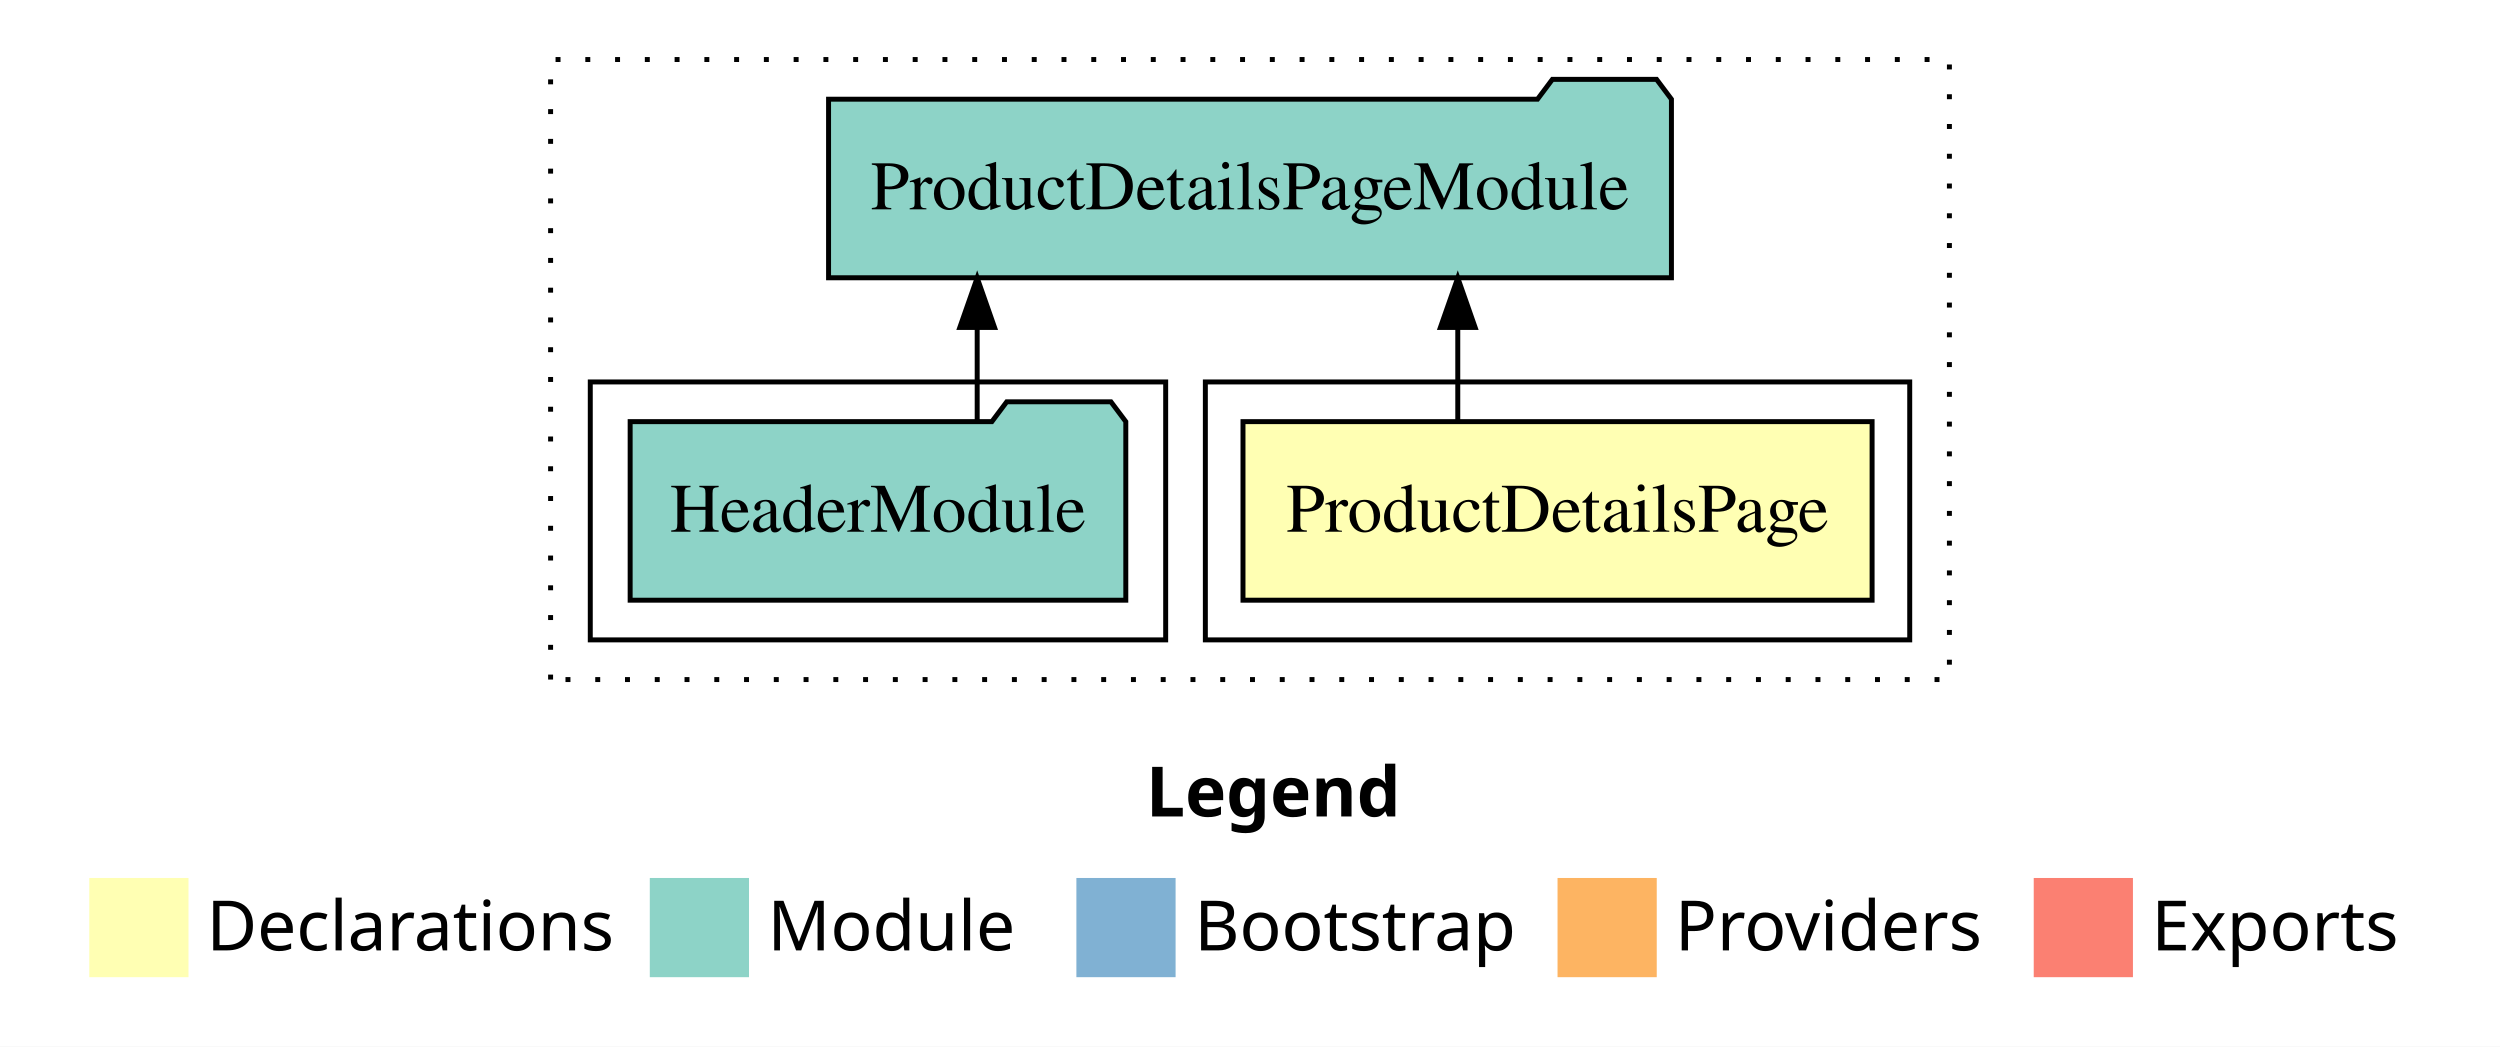
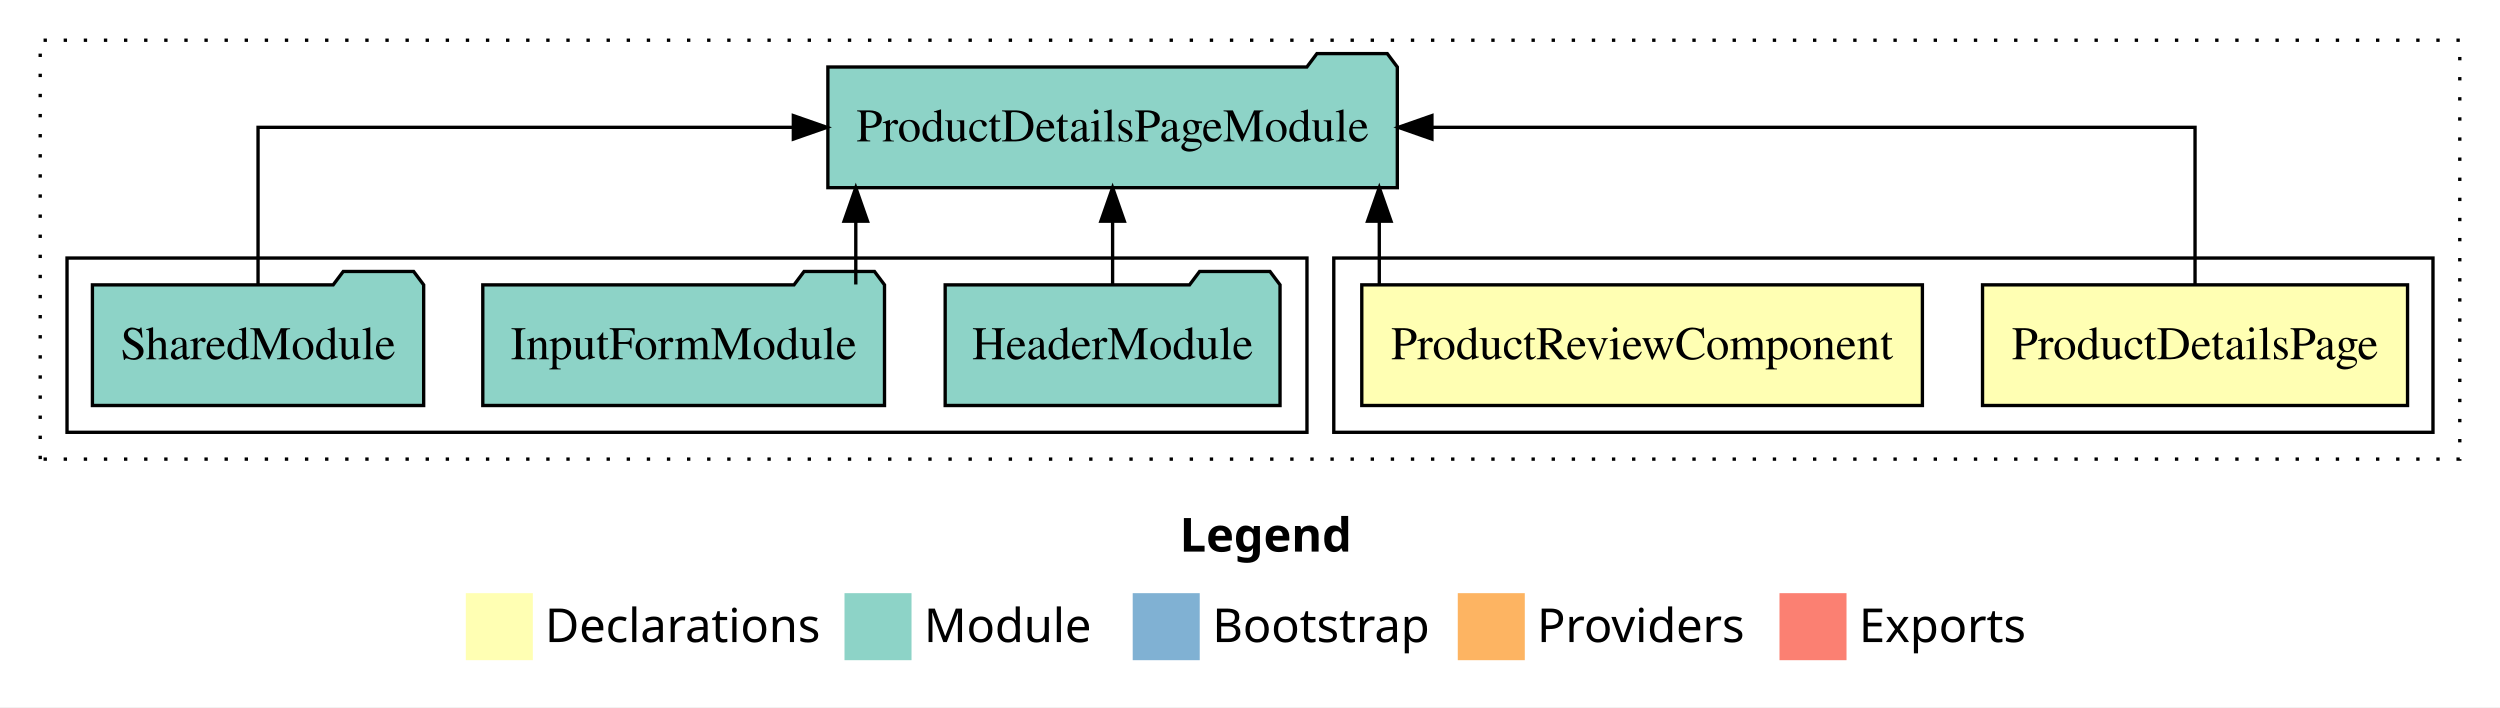
- <svg xmlns="http://www.w3.org/2000/svg" width="504pt" height="211pt" viewBox="0.00 0.00 504.00 211.00">
+ <svg xmlns="http://www.w3.org/2000/svg" width="746pt" height="211pt" viewBox="0.00 0.00 746.00 211.00">
  <g id="graph0" class="graph" transform="scale(1 1) rotate(0) translate(4 207)">
-     <polygon fill="#ffffff" stroke="transparent" points="-4,4 -4,-207 500,-207 500,4 -4,4" />
-     <text text-anchor="start" x="227.009" y="-42.4" font-family="sans-serif" font-weight="bold" font-size="14.00" fill="#000000">Legend</text>
-     <polygon fill="#ffffb3" stroke="transparent" points="14,-10 14,-30 34,-30 34,-10 14,-10" />
-     <text text-anchor="start" x="37.629" y="-15.4" font-family="sans-serif" font-size="14.00" fill="#000000">  Declarations</text>
-     <polygon fill="#8dd3c7" stroke="transparent" points="127,-10 127,-30 147,-30 147,-10 127,-10" />
-     <text text-anchor="start" x="150.725" y="-15.4" font-family="sans-serif" font-size="14.00" fill="#000000">  Module</text>
-     <polygon fill="#80b1d3" stroke="transparent" points="213,-10 213,-30 233,-30 233,-10 213,-10" />
-     <text text-anchor="start" x="236.781" y="-15.4" font-family="sans-serif" font-size="14.00" fill="#000000">  Bootstrap</text>
-     <polygon fill="#fdb462" stroke="transparent" points="310,-10 310,-30 330,-30 330,-10 310,-10" />
-     <text text-anchor="start" x="333.673" y="-15.4" font-family="sans-serif" font-size="14.00" fill="#000000">  Providers</text>
-     <polygon fill="#fb8072" stroke="transparent" points="406,-10 406,-30 426,-30 426,-10 406,-10" />
-     <text text-anchor="start" x="429.726" y="-15.4" font-family="sans-serif" font-size="14.00" fill="#000000">  Exports</text>
+     <polygon fill="#ffffff" stroke="transparent" points="-4,4 -4,-207 742,-207 742,4 -4,4" />
+     <text text-anchor="start" x="348.009" y="-42.4" font-family="sans-serif" font-weight="bold" font-size="14.00" fill="#000000">Legend</text>
+     <polygon fill="#ffffb3" stroke="transparent" points="135,-10 135,-30 155,-30 155,-10 135,-10" />
+     <text text-anchor="start" x="158.629" y="-15.4" font-family="sans-serif" font-size="14.00" fill="#000000">  Declarations</text>
+     <polygon fill="#8dd3c7" stroke="transparent" points="248,-10 248,-30 268,-30 268,-10 248,-10" />
+     <text text-anchor="start" x="271.725" y="-15.4" font-family="sans-serif" font-size="14.00" fill="#000000">  Module</text>
+     <polygon fill="#80b1d3" stroke="transparent" points="334,-10 334,-30 354,-30 354,-10 334,-10" />
+     <text text-anchor="start" x="357.781" y="-15.4" font-family="sans-serif" font-size="14.00" fill="#000000">  Bootstrap</text>
+     <polygon fill="#fdb462" stroke="transparent" points="431,-10 431,-30 451,-30 451,-10 431,-10" />
+     <text text-anchor="start" x="454.673" y="-15.4" font-family="sans-serif" font-size="14.00" fill="#000000">  Providers</text>
+     <polygon fill="#fb8072" stroke="transparent" points="527,-10 527,-30 547,-30 547,-10 527,-10" />
+     <text text-anchor="start" x="550.726" y="-15.4" font-family="sans-serif" font-size="14.00" fill="#000000">  Exports</text>
    <g id="clust1" class="cluster">
-       <polygon fill="none" stroke="#000000" stroke-dasharray="1,5" points="107,-70 107,-195 389,-195 389,-70 107,-70" />
+       <polygon fill="none" stroke="#000000" stroke-dasharray="1,5" points="8,-70 8,-195 730,-195 730,-70 8,-70" />
    </g>
    <g id="clust2" class="cluster">
-       <polygon fill="none" stroke="#000000" points="239,-78 239,-130 381,-130 381,-78 239,-78" />
+       <polygon fill="none" stroke="#000000" points="394,-78 394,-130 722,-130 722,-78 394,-78" />
    </g>
-     <g id="clust4" class="cluster">
-       <polygon fill="none" stroke="#000000" points="115,-78 115,-130 231,-130 231,-78 115,-78" />
+     <g id="clust5" class="cluster">
+       <polygon fill="none" stroke="#000000" points="16,-78 16,-130 386,-130 386,-78 16,-78" />
    </g>
    <g id="node1" class="node">
-       <polygon fill="#ffffb3" stroke="#000000" points="373.413,-122 246.587,-122 246.587,-86 373.413,-86 373.413,-122" />
-       <text text-anchor="middle" x="310" y="-99.8" font-family="Times,serif" font-size="14.00" fill="#000000">ProductDetailsPage</text>
+       <polygon fill="#ffffb3" stroke="#000000" points="714.413,-122 587.587,-122 587.587,-86 714.413,-86 714.413,-122" />
+       <text text-anchor="middle" x="651" y="-99.8" font-family="Times,serif" font-size="14.00" fill="#000000">ProductDetailsPage</text>
+     </g>
+     <g id="node3" class="node">
+       <polygon fill="#8dd3c7" stroke="#000000" points="412.962,-187 409.962,-191 388.962,-191 385.962,-187 243.038,-187 243.038,-151 412.962,-151 412.962,-187" />
+       <text text-anchor="middle" x="328" y="-164.8" font-family="Times,serif" font-size="14.00" fill="#000000">ProductDetailsPageModule</text>
+     </g>
+     <g id="edge1" class="edge">
+       <path fill="none" stroke="#000000" d="M651,-122.106C651,-141.339 651,-169 651,-169 651,-169 423.287,-169 423.287,-169" />
+       <polygon fill="#000000" stroke="#000000" points="423.287,-165.5 413.287,-169 423.287,-172.5 423.287,-165.5" />
    </g>
    <g id="node2" class="node">
-       <polygon fill="#8dd3c7" stroke="#000000" points="332.962,-187 329.962,-191 308.962,-191 305.962,-187 163.038,-187 163.038,-151 332.962,-151 332.962,-187" />
-       <text text-anchor="middle" x="248" y="-164.8" font-family="Times,serif" font-size="14.00" fill="#000000">ProductDetailsPageModule</text>
-     </g>
-     <g id="edge1" class="edge">
-       <path fill="none" stroke="#000000" d="M289.887,-122.106C289.887,-122.106 289.887,-140.991 289.887,-140.991" />
-       <polygon fill="#000000" stroke="#000000" points="286.387,-140.991 289.887,-150.991 293.387,-140.991 286.387,-140.991" />
-     </g>
-     <g id="node3" class="node">
-       <polygon fill="#8dd3c7" stroke="#000000" points="222.961,-122 219.961,-126 198.961,-126 195.961,-122 123.039,-122 123.039,-86 222.961,-86 222.961,-122" />
-       <text text-anchor="middle" x="173" y="-99.8" font-family="Times,serif" font-size="14.00" fill="#000000">HeaderModule</text>
+       <polygon fill="#ffffb3" stroke="#000000" points="569.644,-122 402.356,-122 402.356,-86 569.644,-86 569.644,-122" />
+       <text text-anchor="middle" x="486" y="-99.8" font-family="Times,serif" font-size="14.00" fill="#000000">ProductReviewComponent</text>
    </g>
    <g id="edge2" class="edge">
-       <path fill="none" stroke="#000000" d="M193,-122.106C193,-122.106 193,-140.991 193,-140.991" />
-       <polygon fill="#000000" stroke="#000000" points="189.5,-140.991 193,-150.991 196.5,-140.991 189.5,-140.991" />
+       <path fill="none" stroke="#000000" d="M407.58,-122.106C407.58,-122.106 407.58,-140.991 407.58,-140.991" />
+       <polygon fill="#000000" stroke="#000000" points="404.08,-140.991 407.58,-150.991 411.08,-140.991 404.08,-140.991" />
+     </g>
+     <g id="node4" class="node">
+       <polygon fill="#8dd3c7" stroke="#000000" points="377.961,-122 374.961,-126 353.961,-126 350.961,-122 278.039,-122 278.039,-86 377.961,-86 377.961,-122" />
+       <text text-anchor="middle" x="328" y="-99.8" font-family="Times,serif" font-size="14.00" fill="#000000">HeaderModule</text>
+     </g>
+     <g id="edge3" class="edge">
+       <path fill="none" stroke="#000000" d="M328,-122.106C328,-122.106 328,-140.991 328,-140.991" />
+       <polygon fill="#000000" stroke="#000000" points="324.5,-140.991 328,-150.991 331.5,-140.991 324.5,-140.991" />
+     </g>
+     <g id="node5" class="node">
+       <polygon fill="#8dd3c7" stroke="#000000" points="259.936,-122 256.936,-126 235.936,-126 232.936,-122 140.064,-122 140.064,-86 259.936,-86 259.936,-122" />
+       <text text-anchor="middle" x="200" y="-99.8" font-family="Times,serif" font-size="14.00" fill="#000000">InputFormModule</text>
+     </g>
+     <g id="edge4" class="edge">
+       <path fill="none" stroke="#000000" d="M251.368,-122.106C251.368,-122.106 251.368,-140.991 251.368,-140.991" />
+       <polygon fill="#000000" stroke="#000000" points="247.868,-140.991 251.368,-150.991 254.868,-140.991 247.868,-140.991" />
+     </g>
+     <g id="node6" class="node">
+       <polygon fill="#8dd3c7" stroke="#000000" points="122.423,-122 119.423,-126 98.423,-126 95.423,-122 23.577,-122 23.577,-86 122.423,-86 122.423,-122" />
+       <text text-anchor="middle" x="73" y="-99.8" font-family="Times,serif" font-size="14.00" fill="#000000">SharedModule</text>
+     </g>
+     <g id="edge5" class="edge">
+       <path fill="none" stroke="#000000" d="M73,-122.106C73,-141.339 73,-169 73,-169 73,-169 232.734,-169 232.734,-169" />
+       <polygon fill="#000000" stroke="#000000" points="232.734,-172.5 242.734,-169 232.734,-165.5 232.734,-172.5" />
    </g>
  </g>
</svg>
